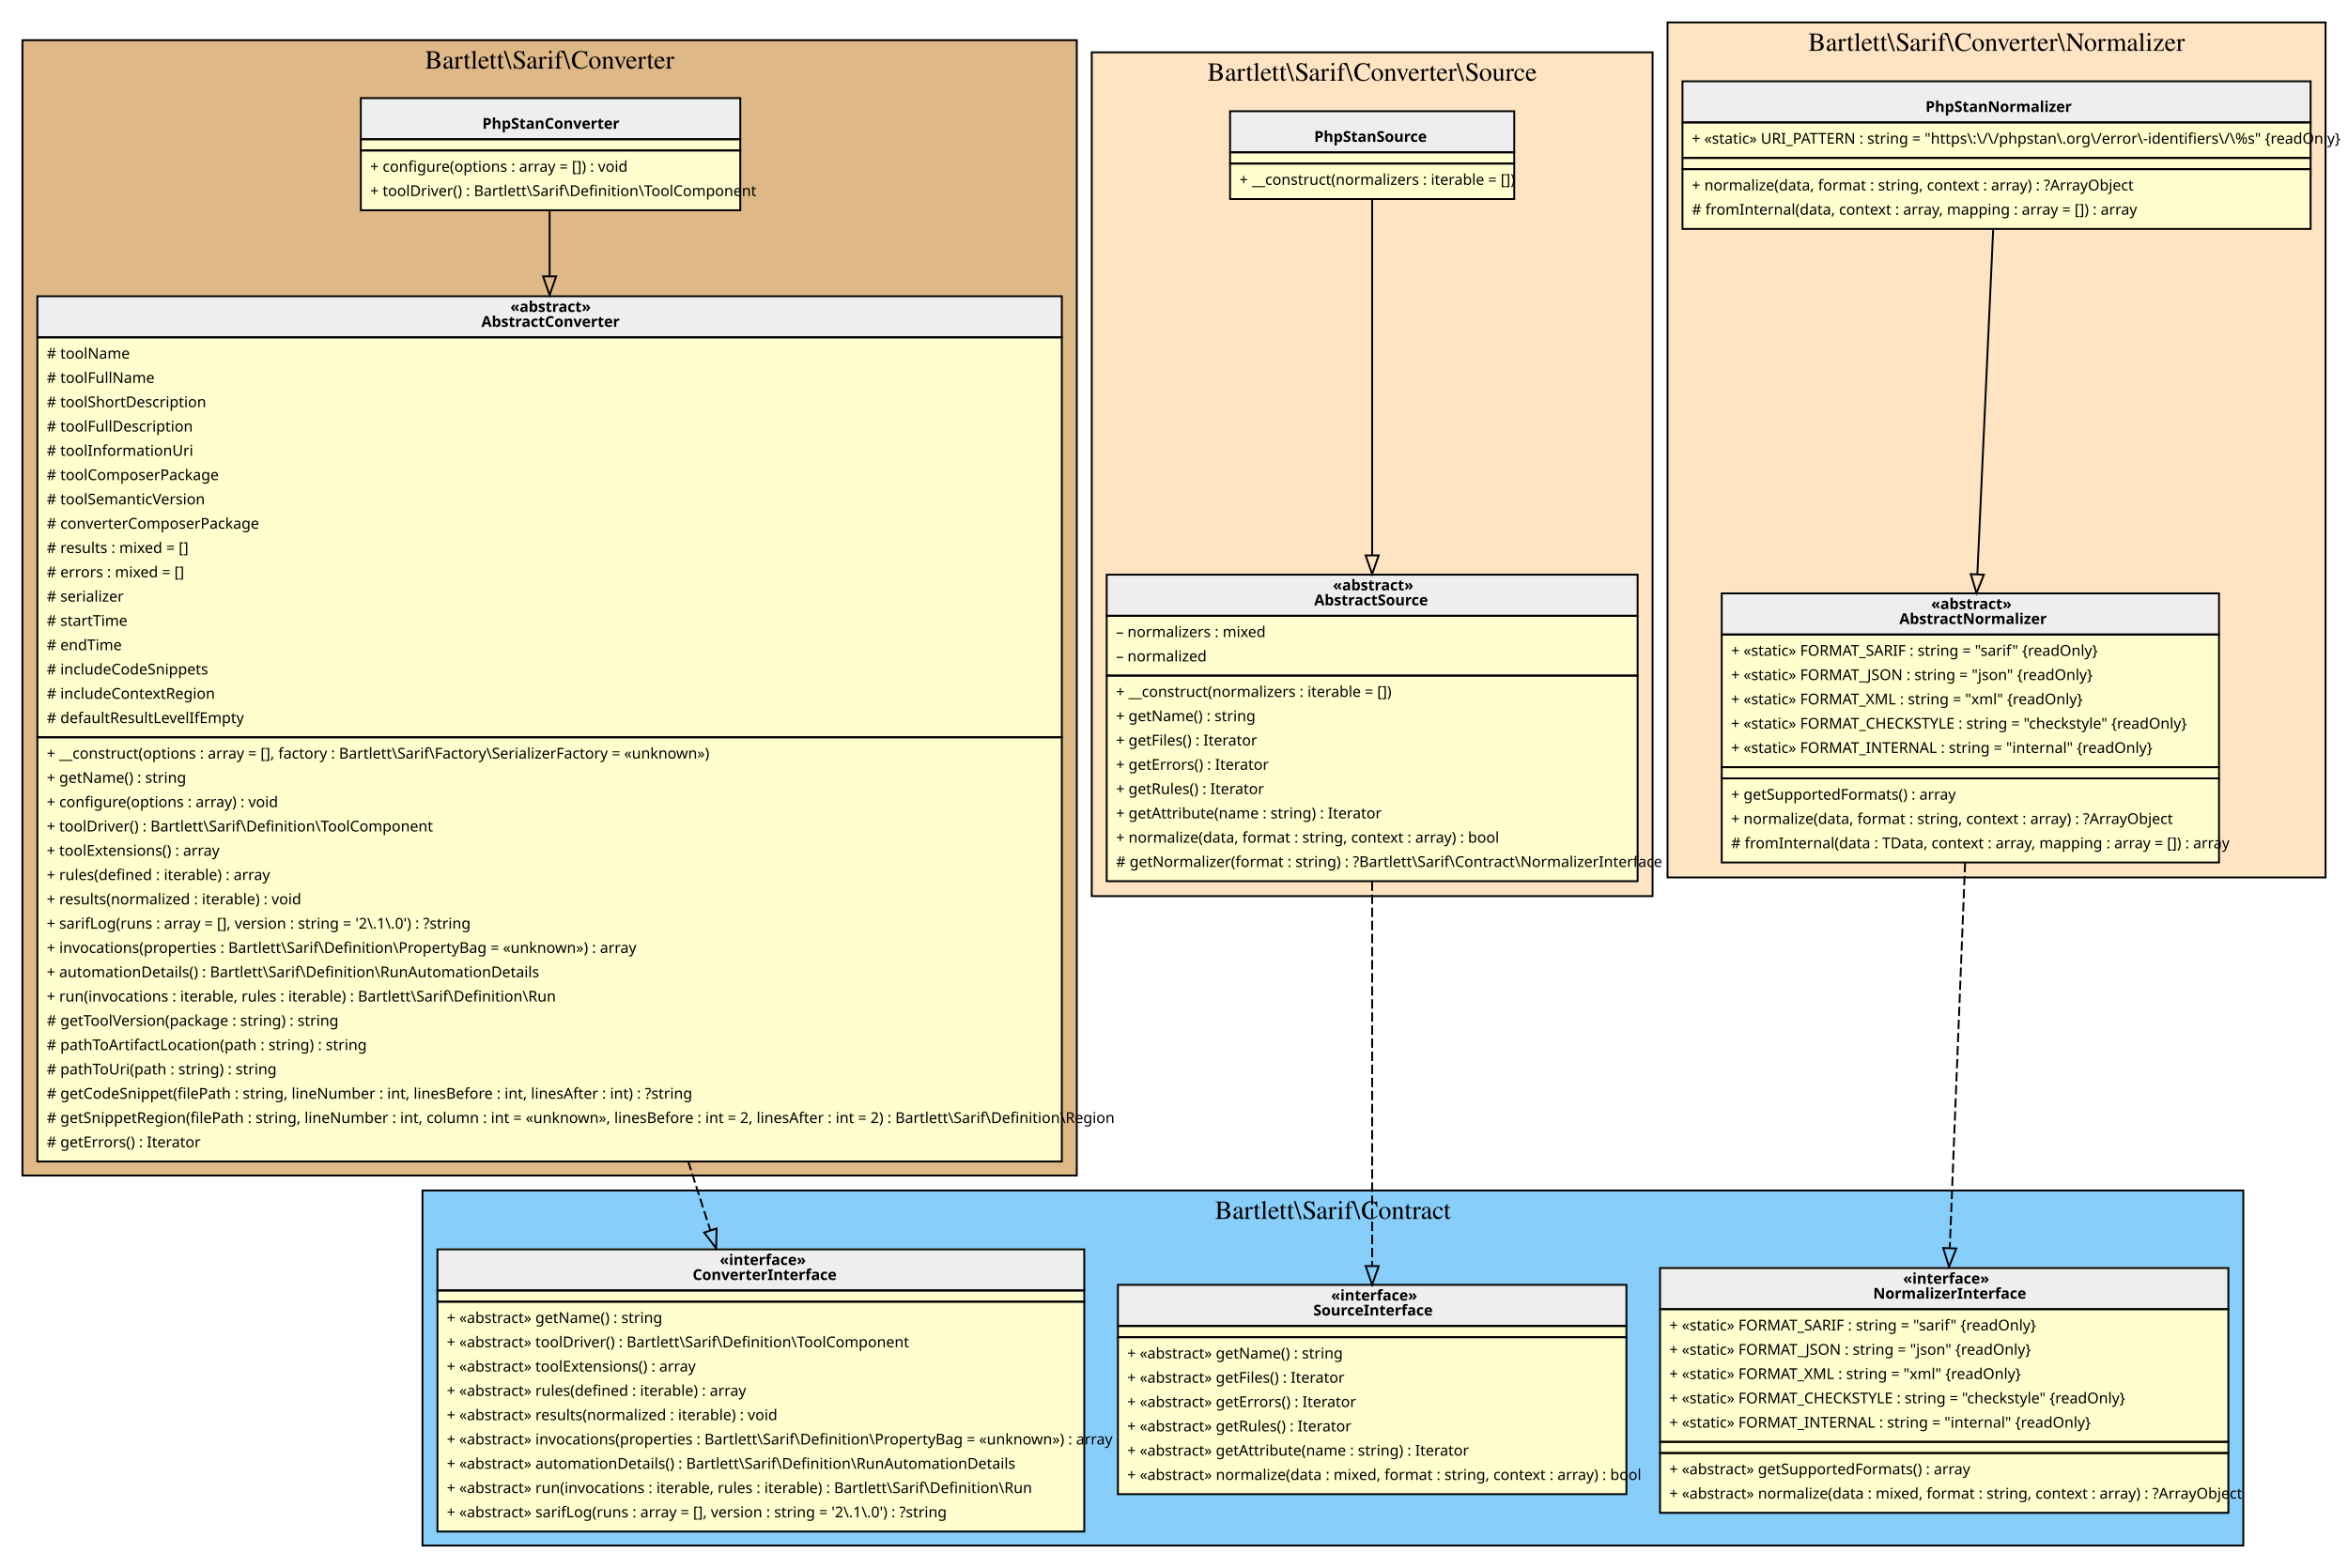
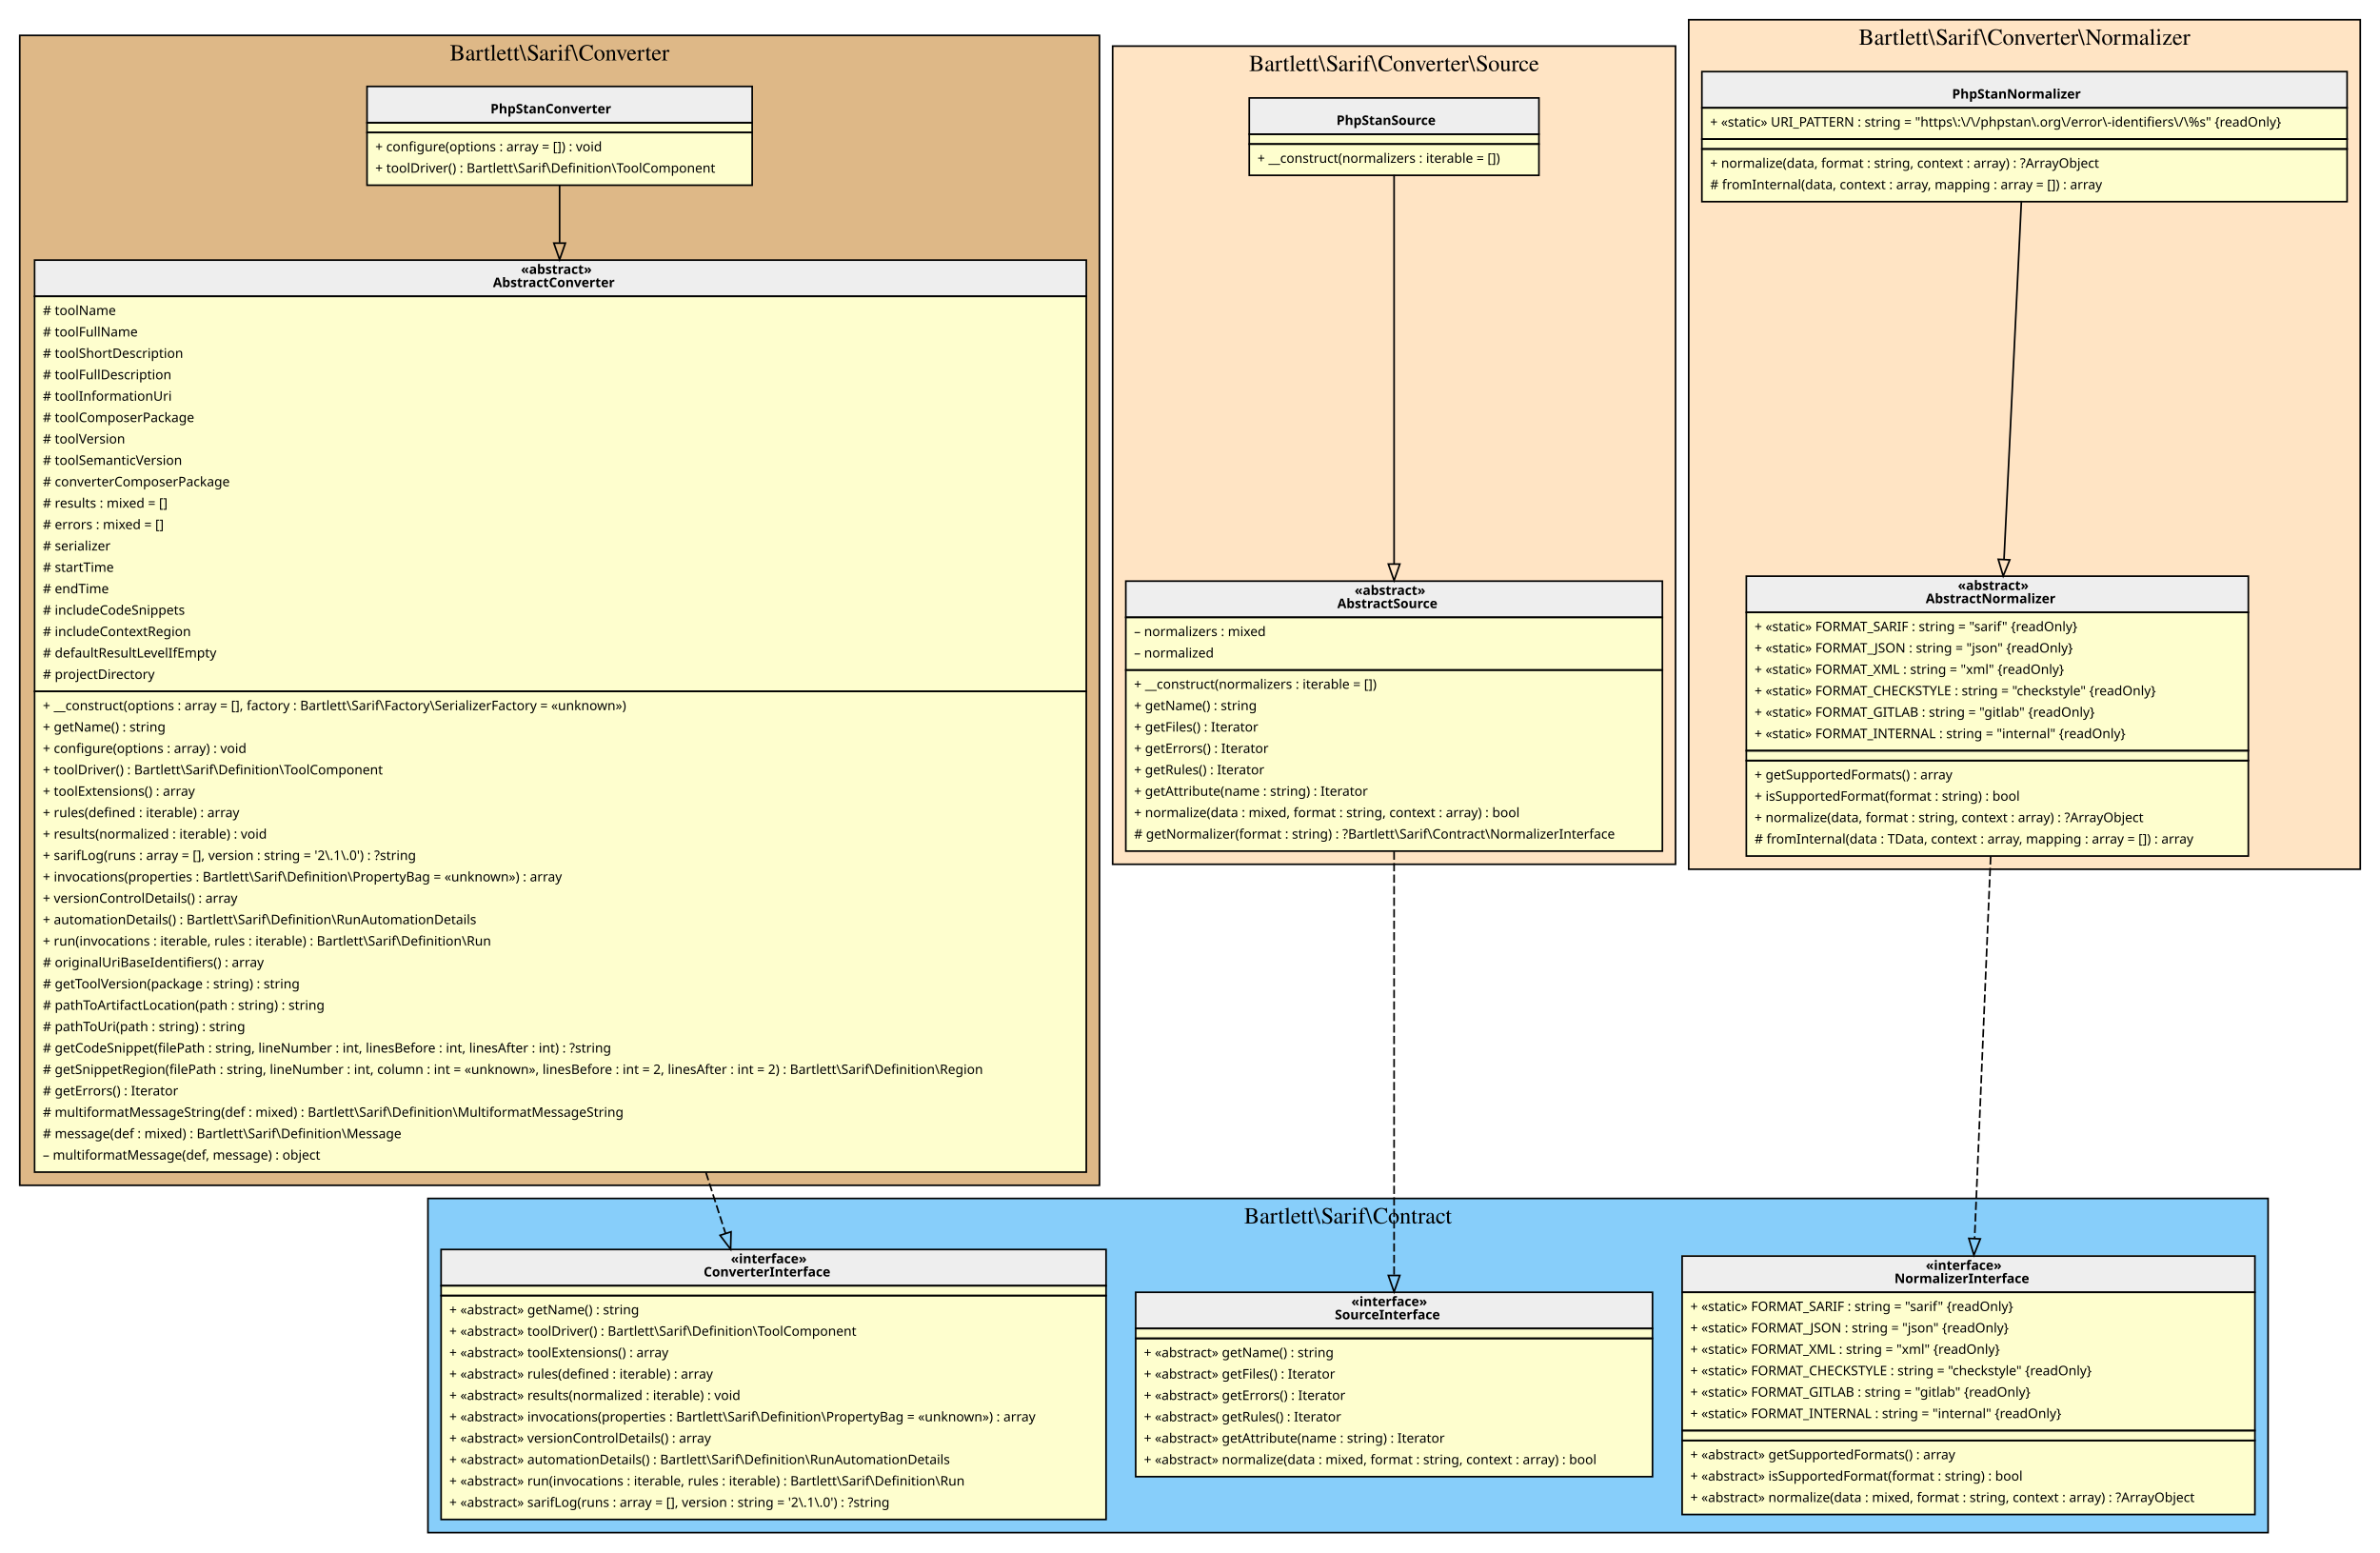
- <svg xmlns="http://www.w3.org/2000/svg" width="1256pt" height="839pt" viewBox="0.00 0.00 1256.00 839.00">
-   <g id="graph0" class="graph" transform="scale(1 1) rotate(0) translate(4 835)">
+ <svg xmlns="http://www.w3.org/2000/svg" width="1446pt" height="943pt" viewBox="0.00 0.00 1446.00 943.00">
+   <g id="graph0" class="graph" transform="scale(1 1) rotate(0) translate(4 939)">
    <g id="clust1" class="cluster">
-       <polygon fill="BurlyWood" stroke="black" points="8,-206 8,-813.5 572,-813.5 572,-206 8,-206" />
-       <text text-anchor="middle" x="290" y="-798.3" font-family="Times,serif" font-size="14.00">Bartlett\Sarif\Converter</text>
+       <polygon fill="BurlyWood" stroke="black" points="8,-219 8,-917.5 664,-917.5 664,-219 8,-219" />
+       <text text-anchor="middle" x="336" y="-902.3" font-family="Times,serif" font-size="14.00">Bartlett\Sarif\Converter</text>
    </g>
    <g id="clust2" class="cluster">
-       <polygon fill="LightSkyBlue" stroke="black" points="222,-8 222,-198 1196,-198 1196,-8 222,-8" />
-       <text text-anchor="middle" x="709" y="-182.8" font-family="Times,serif" font-size="14.00">Bartlett\Sarif\Contract</text>
+       <polygon fill="LightSkyBlue" stroke="black" points="256,-8 256,-211 1374,-211 1374,-8 256,-8" />
+       <text text-anchor="middle" x="815" y="-195.8" font-family="Times,serif" font-size="14.00">Bartlett\Sarif\Contract</text>
    </g>
    <g id="clust3" class="cluster">
-       <polygon fill="Bisque" stroke="black" points="580,-355.5 580,-807 880,-807 880,-355.5 580,-355.5" />
-       <text text-anchor="middle" x="730" y="-791.8" font-family="Times,serif" font-size="14.00">Bartlett\Sarif\Converter\Source</text>
+       <polygon fill="Bisque" stroke="black" points="672,-414 672,-911 1014,-911 1014,-414 672,-414" />
+       <text text-anchor="middle" x="843" y="-895.8" font-family="Times,serif" font-size="14.00">Bartlett\Sarif\Converter\Source</text>
    </g>
    <g id="clust4" class="cluster">
-       <polygon fill="Bisque" stroke="black" points="888,-365.5 888,-823 1240,-823 1240,-365.5 888,-365.5" />
-       <text text-anchor="middle" x="1064" y="-807.8" font-family="Times,serif" font-size="14.00">Bartlett\Sarif\Converter\Normalizer</text>
+       <polygon fill="Bisque" stroke="black" points="1022,-411 1022,-927 1430,-927 1430,-411 1022,-411" />
+       <text text-anchor="middle" x="1226" y="-911.8" font-family="Times,serif" font-size="14.00">Bartlett\Sarif\Converter\Normalizer</text>
    </g>
    <g id="node1" class="node">
-       <polygon fill="#fefece" stroke="transparent" points="391.5,-782.5 188.5,-782.5 188.5,-722.5 391.5,-722.5 391.5,-782.5" />
-       <polygon fill="#eeeeee" stroke="transparent" points="189,-760.5 189,-782.5 392,-782.5 392,-760.5 189,-760.5" />
-       <polygon fill="none" stroke="black" points="189,-760.5 189,-782.5 392,-782.5 392,-760.5 189,-760.5" />
-       <text text-anchor="start" x="254" y="-766.1" font-family="Verdana" font-weight="bold" font-size="8.00">PhpStanConverter</text>
-       <polygon fill="none" stroke="black" points="189,-754.5 189,-760.5 392,-760.5 392,-754.5 189,-754.5" />
-       <polygon fill="none" stroke="black" points="189,-722.5 189,-754.5 392,-754.5 392,-722.5 189,-722.5" />
-       <text text-anchor="start" x="194" y="-743.1" font-family="Verdana" font-size="8.00">+ configure(options : array = []) : void</text>
-       <text text-anchor="start" x="194" y="-730.1" font-family="Verdana" font-size="8.00">+ toolDriver() : Bartlett\Sarif\Definition\ToolComponent</text>
+       <polygon fill="#fefece" stroke="transparent" points="453,-886.5 219,-886.5 219,-826.5 453,-826.5 453,-886.5" />
+       <polygon fill="#eeeeee" stroke="transparent" points="219,-864.5 219,-886.5 453,-886.5 453,-864.5 219,-864.5" />
+       <polygon fill="none" stroke="black" points="219,-864.5 219,-886.5 453,-886.5 453,-864.5 219,-864.5" />
+       <text text-anchor="start" x="294" y="-870.1" font-family="Verdana" font-weight="bold" font-size="8.00">PhpStanConverter</text>
+       <polygon fill="none" stroke="black" points="219,-858.5 219,-864.5 453,-864.5 453,-858.5 219,-858.5" />
+       <polygon fill="none" stroke="black" points="219,-826.5 219,-858.5 453,-858.5 453,-826.5 219,-826.5" />
+       <text text-anchor="start" x="224" y="-847.1" font-family="Verdana" font-size="8.00">+ configure(options : array = []) : void</text>
+       <text text-anchor="start" x="224" y="-834.1" font-family="Verdana" font-size="8.00">+ toolDriver() : Bartlett\Sarif\Definition\ToolComponent</text>
    </g>
    <g id="node2" class="node">
-       <polygon fill="#fefece" stroke="transparent" points="564,-677 16,-677 16,-214 564,-214 564,-677" />
-       <polygon fill="#eeeeee" stroke="transparent" points="16,-654.5 16,-676.5 564,-676.5 564,-654.5 16,-654.5" />
-       <polygon fill="none" stroke="black" points="16,-654.5 16,-676.5 564,-676.5 564,-654.5 16,-654.5" />
-       <text text-anchor="start" x="269" y="-668.1" font-family="Verdana" font-weight="bold" font-size="8.00">«abstract»</text>
-       <text text-anchor="start" x="253.5" y="-660.1" font-family="Verdana" font-weight="bold" font-size="8.00">AbstractConverter</text>
-       <polygon fill="none" stroke="black" points="16,-440.5 16,-654.5 564,-654.5 564,-440.5 16,-440.5" />
-       <text text-anchor="start" x="21" y="-643.1" font-family="Verdana" font-size="8.00"># toolName</text>
-       <text text-anchor="start" x="21" y="-630.1" font-family="Verdana" font-size="8.00"># toolFullName</text>
-       <text text-anchor="start" x="21" y="-617.1" font-family="Verdana" font-size="8.00"># toolShortDescription</text>
-       <text text-anchor="start" x="21" y="-604.1" font-family="Verdana" font-size="8.00"># toolFullDescription</text>
-       <text text-anchor="start" x="21" y="-591.1" font-family="Verdana" font-size="8.00"># toolInformationUri</text>
-       <text text-anchor="start" x="21" y="-578.1" font-family="Verdana" font-size="8.00"># toolComposerPackage</text>
-       <text text-anchor="start" x="21" y="-565.1" font-family="Verdana" font-size="8.00"># toolSemanticVersion</text>
-       <text text-anchor="start" x="21" y="-552.1" font-family="Verdana" font-size="8.00"># converterComposerPackage</text>
-       <text text-anchor="start" x="21" y="-539.1" font-family="Verdana" font-size="8.00"># results : mixed = []</text>
-       <text text-anchor="start" x="21" y="-526.1" font-family="Verdana" font-size="8.00"># errors : mixed = []</text>
-       <text text-anchor="start" x="21" y="-513.1" font-family="Verdana" font-size="8.00"># serializer</text>
-       <text text-anchor="start" x="21" y="-500.1" font-family="Verdana" font-size="8.00"># startTime</text>
-       <text text-anchor="start" x="21" y="-487.1" font-family="Verdana" font-size="8.00"># endTime</text>
-       <text text-anchor="start" x="21" y="-474.1" font-family="Verdana" font-size="8.00"># includeCodeSnippets</text>
-       <text text-anchor="start" x="21" y="-461.1" font-family="Verdana" font-size="8.00"># includeContextRegion</text>
-       <text text-anchor="start" x="21" y="-448.1" font-family="Verdana" font-size="8.00"># defaultResultLevelIfEmpty</text>
-       <polygon fill="none" stroke="black" points="16,-213.5 16,-440.5 564,-440.5 564,-213.5 16,-213.5" />
-       <text text-anchor="start" x="21" y="-429.1" font-family="Verdana" font-size="8.00">+ __construct(options : array = [], factory : Bartlett\Sarif\Factory\SerializerFactory = «unknown»)</text>
-       <text text-anchor="start" x="21" y="-416.1" font-family="Verdana" font-size="8.00">+ getName() : string</text>
-       <text text-anchor="start" x="21" y="-403.1" font-family="Verdana" font-size="8.00">+ configure(options : array) : void</text>
-       <text text-anchor="start" x="21" y="-390.1" font-family="Verdana" font-size="8.00">+ toolDriver() : Bartlett\Sarif\Definition\ToolComponent</text>
-       <text text-anchor="start" x="21" y="-377.1" font-family="Verdana" font-size="8.00">+ toolExtensions() : array</text>
-       <text text-anchor="start" x="21" y="-364.1" font-family="Verdana" font-size="8.00">+ rules(defined : iterable) : array</text>
-       <text text-anchor="start" x="21" y="-351.1" font-family="Verdana" font-size="8.00">+ results(normalized : iterable) : void</text>
-       <text text-anchor="start" x="21" y="-338.1" font-family="Verdana" font-size="8.00">+ sarifLog(runs : array = [], version : string = '2\.1\.0') : ?string</text>
-       <text text-anchor="start" x="21" y="-325.1" font-family="Verdana" font-size="8.00">+ invocations(properties : Bartlett\Sarif\Definition\PropertyBag = «unknown») : array</text>
-       <text text-anchor="start" x="21" y="-312.1" font-family="Verdana" font-size="8.00">+ automationDetails() : Bartlett\Sarif\Definition\RunAutomationDetails</text>
-       <text text-anchor="start" x="21" y="-299.1" font-family="Verdana" font-size="8.00">+ run(invocations : iterable, rules : iterable) : Bartlett\Sarif\Definition\Run</text>
-       <text text-anchor="start" x="21" y="-286.1" font-family="Verdana" font-size="8.00"># getToolVersion(package : string) : string</text>
-       <text text-anchor="start" x="21" y="-273.1" font-family="Verdana" font-size="8.00"># pathToArtifactLocation(path : string) : string</text>
-       <text text-anchor="start" x="21" y="-260.1" font-family="Verdana" font-size="8.00"># pathToUri(path : string) : string</text>
-       <text text-anchor="start" x="21" y="-247.1" font-family="Verdana" font-size="8.00"># getCodeSnippet(filePath : string, lineNumber : int, linesBefore : int, linesAfter : int) : ?string</text>
-       <text text-anchor="start" x="21" y="-234.1" font-family="Verdana" font-size="8.00"># getSnippetRegion(filePath : string, lineNumber : int, column : int = «unknown», linesBefore : int = 2, linesAfter : int = 2) : Bartlett\Sarif\Definition\Region</text>
-       <text text-anchor="start" x="21" y="-221.1" font-family="Verdana" font-size="8.00"># getErrors() : Iterator</text>
+       <polygon fill="#fefece" stroke="transparent" points="655.5,-781 16.5,-781 16.5,-227 655.5,-227 655.5,-781" />
+       <polygon fill="#eeeeee" stroke="transparent" points="17,-759 17,-781 656,-781 656,-759 17,-759" />
+       <polygon fill="none" stroke="black" points="17,-759 17,-781 656,-781 656,-759 17,-759" />
+       <text text-anchor="start" x="312.5" y="-772.6" font-family="Verdana" font-weight="bold" font-size="8.00">«abstract»</text>
+       <text text-anchor="start" x="295.5" y="-764.6" font-family="Verdana" font-weight="bold" font-size="8.00">AbstractConverter</text>
+       <polygon fill="none" stroke="black" points="17,-519 17,-759 656,-759 656,-519 17,-519" />
+       <text text-anchor="start" x="22" y="-747.6" font-family="Verdana" font-size="8.00"># toolName</text>
+       <text text-anchor="start" x="22" y="-734.6" font-family="Verdana" font-size="8.00"># toolFullName</text>
+       <text text-anchor="start" x="22" y="-721.6" font-family="Verdana" font-size="8.00"># toolShortDescription</text>
+       <text text-anchor="start" x="22" y="-708.6" font-family="Verdana" font-size="8.00"># toolFullDescription</text>
+       <text text-anchor="start" x="22" y="-695.6" font-family="Verdana" font-size="8.00"># toolInformationUri</text>
+       <text text-anchor="start" x="22" y="-682.6" font-family="Verdana" font-size="8.00"># toolComposerPackage</text>
+       <text text-anchor="start" x="22" y="-669.6" font-family="Verdana" font-size="8.00"># toolVersion</text>
+       <text text-anchor="start" x="22" y="-656.6" font-family="Verdana" font-size="8.00"># toolSemanticVersion</text>
+       <text text-anchor="start" x="22" y="-643.6" font-family="Verdana" font-size="8.00"># converterComposerPackage</text>
+       <text text-anchor="start" x="22" y="-630.6" font-family="Verdana" font-size="8.00"># results : mixed = []</text>
+       <text text-anchor="start" x="22" y="-617.6" font-family="Verdana" font-size="8.00"># errors : mixed = []</text>
+       <text text-anchor="start" x="22" y="-604.6" font-family="Verdana" font-size="8.00"># serializer</text>
+       <text text-anchor="start" x="22" y="-591.6" font-family="Verdana" font-size="8.00"># startTime</text>
+       <text text-anchor="start" x="22" y="-578.6" font-family="Verdana" font-size="8.00"># endTime</text>
+       <text text-anchor="start" x="22" y="-565.6" font-family="Verdana" font-size="8.00"># includeCodeSnippets</text>
+       <text text-anchor="start" x="22" y="-552.6" font-family="Verdana" font-size="8.00"># includeContextRegion</text>
+       <text text-anchor="start" x="22" y="-539.6" font-family="Verdana" font-size="8.00"># defaultResultLevelIfEmpty</text>
+       <text text-anchor="start" x="22" y="-526.6" font-family="Verdana" font-size="8.00"># projectDirectory</text>
+       <polygon fill="none" stroke="black" points="17,-227 17,-519 656,-519 656,-227 17,-227" />
+       <text text-anchor="start" x="22" y="-507.6" font-family="Verdana" font-size="8.00">+ __construct(options : array = [], factory : Bartlett\Sarif\Factory\SerializerFactory = «unknown»)</text>
+       <text text-anchor="start" x="22" y="-494.6" font-family="Verdana" font-size="8.00">+ getName() : string</text>
+       <text text-anchor="start" x="22" y="-481.6" font-family="Verdana" font-size="8.00">+ configure(options : array) : void</text>
+       <text text-anchor="start" x="22" y="-468.6" font-family="Verdana" font-size="8.00">+ toolDriver() : Bartlett\Sarif\Definition\ToolComponent</text>
+       <text text-anchor="start" x="22" y="-455.6" font-family="Verdana" font-size="8.00">+ toolExtensions() : array</text>
+       <text text-anchor="start" x="22" y="-442.6" font-family="Verdana" font-size="8.00">+ rules(defined : iterable) : array</text>
+       <text text-anchor="start" x="22" y="-429.6" font-family="Verdana" font-size="8.00">+ results(normalized : iterable) : void</text>
+       <text text-anchor="start" x="22" y="-416.6" font-family="Verdana" font-size="8.00">+ sarifLog(runs : array = [], version : string = '2\.1\.0') : ?string</text>
+       <text text-anchor="start" x="22" y="-403.6" font-family="Verdana" font-size="8.00">+ invocations(properties : Bartlett\Sarif\Definition\PropertyBag = «unknown») : array</text>
+       <text text-anchor="start" x="22" y="-390.6" font-family="Verdana" font-size="8.00">+ versionControlDetails() : array</text>
+       <text text-anchor="start" x="22" y="-377.6" font-family="Verdana" font-size="8.00">+ automationDetails() : Bartlett\Sarif\Definition\RunAutomationDetails</text>
+       <text text-anchor="start" x="22" y="-364.6" font-family="Verdana" font-size="8.00">+ run(invocations : iterable, rules : iterable) : Bartlett\Sarif\Definition\Run</text>
+       <text text-anchor="start" x="22" y="-351.6" font-family="Verdana" font-size="8.00"># originalUriBaseIdentifiers() : array</text>
+       <text text-anchor="start" x="22" y="-338.6" font-family="Verdana" font-size="8.00"># getToolVersion(package : string) : string</text>
+       <text text-anchor="start" x="22" y="-325.6" font-family="Verdana" font-size="8.00"># pathToArtifactLocation(path : string) : string</text>
+       <text text-anchor="start" x="22" y="-312.6" font-family="Verdana" font-size="8.00"># pathToUri(path : string) : string</text>
+       <text text-anchor="start" x="22" y="-299.6" font-family="Verdana" font-size="8.00"># getCodeSnippet(filePath : string, lineNumber : int, linesBefore : int, linesAfter : int) : ?string</text>
+       <text text-anchor="start" x="22" y="-286.6" font-family="Verdana" font-size="8.00"># getSnippetRegion(filePath : string, lineNumber : int, column : int = «unknown», linesBefore : int = 2, linesAfter : int = 2) : Bartlett\Sarif\Definition\Region</text>
+       <text text-anchor="start" x="22" y="-273.6" font-family="Verdana" font-size="8.00"># getErrors() : Iterator</text>
+       <text text-anchor="start" x="22" y="-260.6" font-family="Verdana" font-size="8.00"># multiformatMessageString(def : mixed) : Bartlett\Sarif\Definition\MultiformatMessageString</text>
+       <text text-anchor="start" x="22" y="-247.6" font-family="Verdana" font-size="8.00"># message(def : mixed) : Bartlett\Sarif\Definition\Message</text>
+       <text text-anchor="start" x="22" y="-234.6" font-family="Verdana" font-size="8.00">– multiformatMessage(def, message) : object</text>
    </g>
    <g id="edge2" class="edge">
-       <path fill="none" stroke="black" d="M290,-722.26C290,-712.45 290,-700.62 290,-687.44" />
-       <polygon fill="none" stroke="black" points="293.5,-687.12 290,-677.12 286.5,-687.12 293.5,-687.12" />
+       <path fill="none" stroke="black" d="M336,-826.22C336,-816.52 336,-804.79 336,-791.63" />
+       <polygon fill="none" stroke="black" points="339.5,-791.3 336,-781.3 332.5,-791.3 339.5,-791.3" />
    </g>
    <g id="node3" class="node">
-       <polygon fill="#fefece" stroke="transparent" points="576,-167 230,-167 230,-16 576,-16 576,-167" />
-       <polygon fill="#eeeeee" stroke="transparent" points="230,-144.5 230,-166.5 576,-166.5 576,-144.5 230,-144.5" />
-       <polygon fill="none" stroke="black" points="230,-144.5 230,-166.5 576,-166.5 576,-144.5 230,-144.5" />
-       <text text-anchor="start" x="381" y="-158.1" font-family="Verdana" font-weight="bold" font-size="8.00">«interface»</text>
-       <text text-anchor="start" x="366.5" y="-150.1" font-family="Verdana" font-weight="bold" font-size="8.00">ConverterInterface</text>
-       <polygon fill="none" stroke="black" points="230,-138.5 230,-144.5 576,-144.5 576,-138.5 230,-138.5" />
-       <polygon fill="none" stroke="black" points="230,-15.5 230,-138.5 576,-138.5 576,-15.5 230,-15.5" />
-       <text text-anchor="start" x="235" y="-127.1" font-family="Verdana" font-size="8.00">+ «abstract» getName() : string</text>
-       <text text-anchor="start" x="235" y="-114.1" font-family="Verdana" font-size="8.00">+ «abstract» toolDriver() : Bartlett\Sarif\Definition\ToolComponent</text>
-       <text text-anchor="start" x="235" y="-101.1" font-family="Verdana" font-size="8.00">+ «abstract» toolExtensions() : array</text>
-       <text text-anchor="start" x="235" y="-88.1" font-family="Verdana" font-size="8.00">+ «abstract» rules(defined : iterable) : array</text>
-       <text text-anchor="start" x="235" y="-75.1" font-family="Verdana" font-size="8.00">+ «abstract» results(normalized : iterable) : void</text>
-       <text text-anchor="start" x="235" y="-62.1" font-family="Verdana" font-size="8.00">+ «abstract» invocations(properties : Bartlett\Sarif\Definition\PropertyBag = «unknown») : array</text>
-       <text text-anchor="start" x="235" y="-49.1" font-family="Verdana" font-size="8.00">+ «abstract» automationDetails() : Bartlett\Sarif\Definition\RunAutomationDetails</text>
-       <text text-anchor="start" x="235" y="-36.1" font-family="Verdana" font-size="8.00">+ «abstract» run(invocations : iterable, rules : iterable) : Bartlett\Sarif\Definition\Run</text>
-       <text text-anchor="start" x="235" y="-23.1" font-family="Verdana" font-size="8.00">+ «abstract» sarifLog(runs : array = [], version : string = '2\.1\.0') : ?string</text>
+       <polygon fill="#fefece" stroke="transparent" points="668,-180 264,-180 264,-16 668,-16 668,-180" />
+       <polygon fill="#eeeeee" stroke="transparent" points="264,-158 264,-180 668,-180 668,-158 264,-158" />
+       <polygon fill="none" stroke="black" points="264,-158 264,-180 668,-180 668,-158 264,-158" />
+       <text text-anchor="start" x="440" y="-171.6" font-family="Verdana" font-weight="bold" font-size="8.00">«interface»</text>
+       <text text-anchor="start" x="423.5" y="-163.6" font-family="Verdana" font-weight="bold" font-size="8.00">ConverterInterface</text>
+       <polygon fill="none" stroke="black" points="264,-152 264,-158 668,-158 668,-152 264,-152" />
+       <polygon fill="none" stroke="black" points="264,-16 264,-152 668,-152 668,-16 264,-16" />
+       <text text-anchor="start" x="269" y="-140.6" font-family="Verdana" font-size="8.00">+ «abstract» getName() : string</text>
+       <text text-anchor="start" x="269" y="-127.6" font-family="Verdana" font-size="8.00">+ «abstract» toolDriver() : Bartlett\Sarif\Definition\ToolComponent</text>
+       <text text-anchor="start" x="269" y="-114.6" font-family="Verdana" font-size="8.00">+ «abstract» toolExtensions() : array</text>
+       <text text-anchor="start" x="269" y="-101.6" font-family="Verdana" font-size="8.00">+ «abstract» rules(defined : iterable) : array</text>
+       <text text-anchor="start" x="269" y="-88.6" font-family="Verdana" font-size="8.00">+ «abstract» results(normalized : iterable) : void</text>
+       <text text-anchor="start" x="269" y="-75.6" font-family="Verdana" font-size="8.00">+ «abstract» invocations(properties : Bartlett\Sarif\Definition\PropertyBag = «unknown») : array</text>
+       <text text-anchor="start" x="269" y="-62.6" font-family="Verdana" font-size="8.00">+ «abstract» versionControlDetails() : array</text>
+       <text text-anchor="start" x="269" y="-49.6" font-family="Verdana" font-size="8.00">+ «abstract» automationDetails() : Bartlett\Sarif\Definition\RunAutomationDetails</text>
+       <text text-anchor="start" x="269" y="-36.6" font-family="Verdana" font-size="8.00">+ «abstract» run(invocations : iterable, rules : iterable) : Bartlett\Sarif\Definition\Run</text>
+       <text text-anchor="start" x="269" y="-23.6" font-family="Verdana" font-size="8.00">+ «abstract» sarifLog(runs : array = [], version : string = '2\.1\.0') : ?string</text>
    </g>
    <g id="edge1" class="edge">
-       <path fill="none" stroke="black" stroke-dasharray="5,2" d="M364.11,-213.64C368.24,-200.78 372.23,-188.36 375.98,-176.68" />
-       <polygon fill="none" stroke="black" points="379.34,-177.65 379.06,-167.06 372.68,-175.51 379.34,-177.65" />
+       <path fill="none" stroke="black" stroke-dasharray="5,2" d="M424.87,-226.83C429.02,-213.93 433.02,-201.51 436.78,-189.8" />
+       <polygon fill="none" stroke="black" points="440.16,-190.74 439.89,-180.15 433.49,-188.6 440.16,-190.74" />
    </g>
    <g id="node4" class="node">
-       <polygon fill="#fefece" stroke="transparent" points="866,-147.5 594,-147.5 594,-35.5 866,-35.5 866,-147.5" />
-       <polygon fill="#eeeeee" stroke="transparent" points="594,-125.5 594,-147.5 866,-147.5 866,-125.5 594,-125.5" />
-       <polygon fill="none" stroke="black" points="594,-125.5 594,-147.5 866,-147.5 866,-125.5 594,-125.5" />
-       <text text-anchor="start" x="708" y="-139.1" font-family="Verdana" font-weight="bold" font-size="8.00">«interface»</text>
-       <text text-anchor="start" x="698.5" y="-131.1" font-family="Verdana" font-weight="bold" font-size="8.00">SourceInterface</text>
-       <polygon fill="none" stroke="black" points="594,-119.5 594,-125.5 866,-125.5 866,-119.5 594,-119.5" />
-       <polygon fill="none" stroke="black" points="594,-35.5 594,-119.5 866,-119.5 866,-35.5 594,-35.5" />
-       <text text-anchor="start" x="599" y="-108.1" font-family="Verdana" font-size="8.00">+ «abstract» getName() : string</text>
-       <text text-anchor="start" x="599" y="-95.1" font-family="Verdana" font-size="8.00">+ «abstract» getFiles() : Iterator</text>
-       <text text-anchor="start" x="599" y="-82.1" font-family="Verdana" font-size="8.00">+ «abstract» getErrors() : Iterator</text>
-       <text text-anchor="start" x="599" y="-69.1" font-family="Verdana" font-size="8.00">+ «abstract» getRules() : Iterator</text>
-       <text text-anchor="start" x="599" y="-56.1" font-family="Verdana" font-size="8.00">+ «abstract» getAttribute(name : string) : Iterator</text>
-       <text text-anchor="start" x="599" y="-43.1" font-family="Verdana" font-size="8.00">+ «abstract» normalize(data : mixed, format : string, context : array) : bool</text>
+       <polygon fill="#fefece" stroke="transparent" points="1000,-154 686,-154 686,-42 1000,-42 1000,-154" />
+       <polygon fill="#eeeeee" stroke="transparent" points="686,-132 686,-154 1000,-154 1000,-132 686,-132" />
+       <polygon fill="none" stroke="black" points="686,-132 686,-154 1000,-154 1000,-132 686,-132" />
+       <text text-anchor="start" x="817" y="-145.6" font-family="Verdana" font-weight="bold" font-size="8.00">«interface»</text>
+       <text text-anchor="start" x="807" y="-137.6" font-family="Verdana" font-weight="bold" font-size="8.00">SourceInterface</text>
+       <polygon fill="none" stroke="black" points="686,-126 686,-132 1000,-132 1000,-126 686,-126" />
+       <polygon fill="none" stroke="black" points="686,-42 686,-126 1000,-126 1000,-42 686,-42" />
+       <text text-anchor="start" x="691" y="-114.6" font-family="Verdana" font-size="8.00">+ «abstract» getName() : string</text>
+       <text text-anchor="start" x="691" y="-101.6" font-family="Verdana" font-size="8.00">+ «abstract» getFiles() : Iterator</text>
+       <text text-anchor="start" x="691" y="-88.6" font-family="Verdana" font-size="8.00">+ «abstract» getErrors() : Iterator</text>
+       <text text-anchor="start" x="691" y="-75.6" font-family="Verdana" font-size="8.00">+ «abstract» getRules() : Iterator</text>
+       <text text-anchor="start" x="691" y="-62.6" font-family="Verdana" font-size="8.00">+ «abstract» getAttribute(name : string) : Iterator</text>
+       <text text-anchor="start" x="691" y="-49.6" font-family="Verdana" font-size="8.00">+ «abstract» normalize(data : mixed, format : string, context : array) : bool</text>
    </g>
    <g id="node5" class="node">
-       <polygon fill="#fefece" stroke="transparent" points="1188,-157 884,-157 884,-26 1188,-26 1188,-157" />
-       <polygon fill="#eeeeee" stroke="transparent" points="884,-134.5 884,-156.5 1188,-156.5 1188,-134.5 884,-134.5" />
-       <polygon fill="none" stroke="black" points="884,-134.5 884,-156.5 1188,-156.5 1188,-134.5 884,-134.5" />
-       <text text-anchor="start" x="1014" y="-148.1" font-family="Verdana" font-weight="bold" font-size="8.00">«interface»</text>
-       <text text-anchor="start" x="998" y="-140.1" font-family="Verdana" font-weight="bold" font-size="8.00">NormalizerInterface</text>
-       <polygon fill="none" stroke="black" points="884,-63.5 884,-134.5 1188,-134.5 1188,-63.5 884,-63.5" />
-       <text text-anchor="start" x="889" y="-123.1" font-family="Verdana" font-size="8.00">+ «static» FORMAT_SARIF : string = "sarif" {readOnly}</text>
-       <text text-anchor="start" x="889" y="-110.1" font-family="Verdana" font-size="8.00">+ «static» FORMAT_JSON : string = "json" {readOnly}</text>
-       <text text-anchor="start" x="889" y="-97.1" font-family="Verdana" font-size="8.00">+ «static» FORMAT_XML : string = "xml" {readOnly}</text>
-       <text text-anchor="start" x="889" y="-84.1" font-family="Verdana" font-size="8.00">+ «static» FORMAT_CHECKSTYLE : string = "checkstyle" {readOnly}</text>
-       <text text-anchor="start" x="889" y="-71.1" font-family="Verdana" font-size="8.00">+ «static» FORMAT_INTERNAL : string = "internal" {readOnly}</text>
-       <polygon fill="none" stroke="black" points="884,-57.5 884,-63.5 1188,-63.5 1188,-57.5 884,-57.5" />
-       <polygon fill="none" stroke="black" points="884,-25.5 884,-57.5 1188,-57.5 1188,-25.5 884,-25.5" />
-       <text text-anchor="start" x="889" y="-46.1" font-family="Verdana" font-size="8.00">+ «abstract» getSupportedFormats() : array</text>
-       <text text-anchor="start" x="889" y="-33.1" font-family="Verdana" font-size="8.00">+ «abstract» normalize(data : mixed, format : string, context : array) : ?ArrayObject</text>
+       <polygon fill="#fefece" stroke="transparent" points="1366,-176.5 1018,-176.5 1018,-19.5 1366,-19.5 1366,-176.5" />
+       <polygon fill="#eeeeee" stroke="transparent" points="1018,-154 1018,-176 1366,-176 1366,-154 1018,-154" />
+       <polygon fill="none" stroke="black" points="1018,-154 1018,-176 1366,-176 1366,-154 1018,-154" />
+       <text text-anchor="start" x="1166" y="-167.6" font-family="Verdana" font-weight="bold" font-size="8.00">«interface»</text>
+       <text text-anchor="start" x="1147" y="-159.6" font-family="Verdana" font-weight="bold" font-size="8.00">NormalizerInterface</text>
+       <polygon fill="none" stroke="black" points="1018,-70 1018,-154 1366,-154 1366,-70 1018,-70" />
+       <text text-anchor="start" x="1023" y="-142.6" font-family="Verdana" font-size="8.00">+ «static» FORMAT_SARIF : string = "sarif" {readOnly}</text>
+       <text text-anchor="start" x="1023" y="-129.6" font-family="Verdana" font-size="8.00">+ «static» FORMAT_JSON : string = "json" {readOnly}</text>
+       <text text-anchor="start" x="1023" y="-116.6" font-family="Verdana" font-size="8.00">+ «static» FORMAT_XML : string = "xml" {readOnly}</text>
+       <text text-anchor="start" x="1023" y="-103.6" font-family="Verdana" font-size="8.00">+ «static» FORMAT_CHECKSTYLE : string = "checkstyle" {readOnly}</text>
+       <text text-anchor="start" x="1023" y="-90.6" font-family="Verdana" font-size="8.00">+ «static» FORMAT_GITLAB : string = "gitlab" {readOnly}</text>
+       <text text-anchor="start" x="1023" y="-77.6" font-family="Verdana" font-size="8.00">+ «static» FORMAT_INTERNAL : string = "internal" {readOnly}</text>
+       <polygon fill="none" stroke="black" points="1018,-64 1018,-70 1366,-70 1366,-64 1018,-64" />
+       <polygon fill="none" stroke="black" points="1018,-19 1018,-64 1366,-64 1366,-19 1018,-19" />
+       <text text-anchor="start" x="1023" y="-52.6" font-family="Verdana" font-size="8.00">+ «abstract» getSupportedFormats() : array</text>
+       <text text-anchor="start" x="1023" y="-39.6" font-family="Verdana" font-size="8.00">+ «abstract» isSupportedFormat(format : string) : bool</text>
+       <text text-anchor="start" x="1023" y="-26.6" font-family="Verdana" font-size="8.00">+ «abstract» normalize(data : mixed, format : string, context : array) : ?ArrayObject</text>
    </g>
    <g id="node6" class="node">
-       <polygon fill="#fefece" stroke="transparent" points="806,-776 654,-776 654,-729 806,-729 806,-776" />
-       <polygon fill="#eeeeee" stroke="transparent" points="654,-753.5 654,-775.5 806,-775.5 806,-753.5 654,-753.5" />
-       <polygon fill="none" stroke="black" points="654,-753.5 654,-775.5 806,-775.5 806,-753.5 654,-753.5" />
-       <text text-anchor="start" x="699" y="-759.1" font-family="Verdana" font-weight="bold" font-size="8.00">PhpStanSource</text>
-       <polygon fill="none" stroke="black" points="654,-747.5 654,-753.5 806,-753.5 806,-747.5 654,-747.5" />
-       <polygon fill="none" stroke="black" points="654,-728.5 654,-747.5 806,-747.5 806,-728.5 654,-728.5" />
-       <text text-anchor="start" x="659" y="-736.1" font-family="Verdana" font-size="8.00">+ __construct(normalizers : iterable = [])</text>
+       <polygon fill="#fefece" stroke="transparent" points="931,-880 755,-880 755,-833 931,-833 931,-880" />
+       <polygon fill="#eeeeee" stroke="transparent" points="755,-857.5 755,-879.5 931,-879.5 931,-857.5 755,-857.5" />
+       <polygon fill="none" stroke="black" points="755,-857.5 755,-879.5 931,-879.5 931,-857.5 755,-857.5" />
+       <text text-anchor="start" x="808" y="-863.1" font-family="Verdana" font-weight="bold" font-size="8.00">PhpStanSource</text>
+       <polygon fill="none" stroke="black" points="755,-851.5 755,-857.5 931,-857.5 931,-851.5 755,-851.5" />
+       <polygon fill="none" stroke="black" points="755,-832.5 755,-851.5 931,-851.5 931,-832.5 755,-832.5" />
+       <text text-anchor="start" x="760" y="-840.1" font-family="Verdana" font-size="8.00">+ __construct(normalizers : iterable = [])</text>
    </g>
    <g id="node7" class="node">
-       <polygon fill="#fefece" stroke="transparent" points="872,-527.5 588,-527.5 588,-363.5 872,-363.5 872,-527.5" />
-       <polygon fill="#eeeeee" stroke="transparent" points="588,-505.5 588,-527.5 872,-527.5 872,-505.5 588,-505.5" />
-       <polygon fill="none" stroke="black" points="588,-505.5 588,-527.5 872,-527.5 872,-505.5 588,-505.5" />
-       <text text-anchor="start" x="709" y="-519.1" font-family="Verdana" font-weight="bold" font-size="8.00">«abstract»</text>
-       <text text-anchor="start" x="699" y="-511.1" font-family="Verdana" font-weight="bold" font-size="8.00">AbstractSource</text>
-       <polygon fill="none" stroke="black" points="588,-473.5 588,-505.5 872,-505.5 872,-473.5 588,-473.5" />
-       <text text-anchor="start" x="593" y="-494.1" font-family="Verdana" font-size="8.00">– normalizers : mixed</text>
-       <text text-anchor="start" x="593" y="-481.1" font-family="Verdana" font-size="8.00">– normalized</text>
-       <polygon fill="none" stroke="black" points="588,-363.5 588,-473.5 872,-473.5 872,-363.5 588,-363.5" />
-       <text text-anchor="start" x="593" y="-462.1" font-family="Verdana" font-size="8.00">+ __construct(normalizers : iterable = [])</text>
-       <text text-anchor="start" x="593" y="-449.1" font-family="Verdana" font-size="8.00">+ getName() : string</text>
-       <text text-anchor="start" x="593" y="-436.1" font-family="Verdana" font-size="8.00">+ getFiles() : Iterator</text>
-       <text text-anchor="start" x="593" y="-423.1" font-family="Verdana" font-size="8.00">+ getErrors() : Iterator</text>
-       <text text-anchor="start" x="593" y="-410.1" font-family="Verdana" font-size="8.00">+ getRules() : Iterator</text>
-       <text text-anchor="start" x="593" y="-397.1" font-family="Verdana" font-size="8.00">+ getAttribute(name : string) : Iterator</text>
-       <text text-anchor="start" x="593" y="-384.1" font-family="Verdana" font-size="8.00">+ normalize(data, format : string, context : array) : bool</text>
-       <text text-anchor="start" x="593" y="-371.1" font-family="Verdana" font-size="8.00"># getNormalizer(format : string) : ?Bartlett\Sarif\Contract\NormalizerInterface</text>
+       <polygon fill="#fefece" stroke="transparent" points="1006,-586 680,-586 680,-422 1006,-422 1006,-586" />
+       <polygon fill="#eeeeee" stroke="transparent" points="680,-564 680,-586 1006,-586 1006,-564 680,-564" />
+       <polygon fill="none" stroke="black" points="680,-564 680,-586 1006,-586 1006,-564 680,-564" />
+       <text text-anchor="start" x="819" y="-577.6" font-family="Verdana" font-weight="bold" font-size="8.00">«abstract»</text>
+       <text text-anchor="start" x="808.5" y="-569.6" font-family="Verdana" font-weight="bold" font-size="8.00">AbstractSource</text>
+       <polygon fill="none" stroke="black" points="680,-532 680,-564 1006,-564 1006,-532 680,-532" />
+       <text text-anchor="start" x="685" y="-552.6" font-family="Verdana" font-size="8.00">– normalizers : mixed</text>
+       <text text-anchor="start" x="685" y="-539.6" font-family="Verdana" font-size="8.00">– normalized</text>
+       <polygon fill="none" stroke="black" points="680,-422 680,-532 1006,-532 1006,-422 680,-422" />
+       <text text-anchor="start" x="685" y="-520.6" font-family="Verdana" font-size="8.00">+ __construct(normalizers : iterable = [])</text>
+       <text text-anchor="start" x="685" y="-507.6" font-family="Verdana" font-size="8.00">+ getName() : string</text>
+       <text text-anchor="start" x="685" y="-494.6" font-family="Verdana" font-size="8.00">+ getFiles() : Iterator</text>
+       <text text-anchor="start" x="685" y="-481.6" font-family="Verdana" font-size="8.00">+ getErrors() : Iterator</text>
+       <text text-anchor="start" x="685" y="-468.6" font-family="Verdana" font-size="8.00">+ getRules() : Iterator</text>
+       <text text-anchor="start" x="685" y="-455.6" font-family="Verdana" font-size="8.00">+ getAttribute(name : string) : Iterator</text>
+       <text text-anchor="start" x="685" y="-442.6" font-family="Verdana" font-size="8.00">+ normalize(data : mixed, format : string, context : array) : bool</text>
+       <text text-anchor="start" x="685" y="-429.6" font-family="Verdana" font-size="8.00"># getNormalizer(format : string) : ?Bartlett\Sarif\Contract\NormalizerInterface</text>
    </g>
    <g id="edge4" class="edge">
-       <path fill="none" stroke="black" d="M730,-728.58C730,-688.58 730,-604.01 730,-537.85" />
-       <polygon fill="none" stroke="black" points="733.5,-537.82 730,-527.82 726.5,-537.82 733.5,-537.82" />
+       <path fill="none" stroke="black" d="M843,-832.77C843,-785.86 843,-676.02 843,-596.4" />
+       <polygon fill="none" stroke="black" points="846.5,-596.36 843,-586.36 839.5,-596.36 846.5,-596.36" />
    </g>
    <g id="edge3" class="edge">
-       <path fill="none" stroke="black" stroke-dasharray="5,2" d="M730,-363.3C730,-300.86 730,-215.73 730,-157.69" />
-       <polygon fill="none" stroke="black" points="733.5,-157.54 730,-147.54 726.5,-157.54 733.5,-157.54" />
+       <path fill="none" stroke="black" stroke-dasharray="5,2" d="M843,-421.73C843,-345.96 843,-234.4 843,-164.27" />
+       <polygon fill="none" stroke="black" points="846.5,-164.23 843,-154.23 839.5,-164.23 846.5,-164.23" />
    </g>
    <g id="node8" class="node">
-       <polygon fill="#fefece" stroke="transparent" points="1232,-792 896,-792 896,-713 1232,-713 1232,-792" />
-       <polygon fill="#eeeeee" stroke="transparent" points="896,-769.5 896,-791.5 1232,-791.5 1232,-769.5 896,-769.5" />
-       <polygon fill="none" stroke="black" points="896,-769.5 896,-791.5 1232,-791.5 1232,-769.5 896,-769.5" />
-       <text text-anchor="start" x="1026" y="-775.1" font-family="Verdana" font-weight="bold" font-size="8.00">PhpStanNormalizer</text>
-       <polygon fill="none" stroke="black" points="896,-750.5 896,-769.5 1232,-769.5 1232,-750.5 896,-750.5" />
-       <text text-anchor="start" x="901" y="-758.1" font-family="Verdana" font-size="8.00">+ «static» URI_PATTERN : string = "https\:\/\/phpstan\.org\/error\-identifiers\/\%s" {readOnly}</text>
-       <polygon fill="none" stroke="black" points="896,-744.5 896,-750.5 1232,-750.5 1232,-744.5 896,-744.5" />
-       <polygon fill="none" stroke="black" points="896,-712.5 896,-744.5 1232,-744.5 1232,-712.5 896,-712.5" />
-       <text text-anchor="start" x="901" y="-733.1" font-family="Verdana" font-size="8.00">+ normalize(data, format : string, context : array) : ?ArrayObject</text>
-       <text text-anchor="start" x="901" y="-720.1" font-family="Verdana" font-size="8.00"># fromInternal(data, context : array, mapping : array = []) : array</text>
+       <polygon fill="#fefece" stroke="transparent" points="1422,-896 1030,-896 1030,-817 1422,-817 1422,-896" />
+       <polygon fill="#eeeeee" stroke="transparent" points="1030,-873.5 1030,-895.5 1422,-895.5 1422,-873.5 1030,-873.5" />
+       <polygon fill="none" stroke="black" points="1030,-873.5 1030,-895.5 1422,-895.5 1422,-873.5 1030,-873.5" />
+       <text text-anchor="start" x="1182" y="-879.1" font-family="Verdana" font-weight="bold" font-size="8.00">PhpStanNormalizer</text>
+       <polygon fill="none" stroke="black" points="1030,-854.5 1030,-873.5 1422,-873.5 1422,-854.5 1030,-854.5" />
+       <text text-anchor="start" x="1035" y="-862.1" font-family="Verdana" font-size="8.00">+ «static» URI_PATTERN : string = "https\:\/\/phpstan\.org\/error\-identifiers\/\%s" {readOnly}</text>
+       <polygon fill="none" stroke="black" points="1030,-848.5 1030,-854.5 1422,-854.5 1422,-848.5 1030,-848.5" />
+       <polygon fill="none" stroke="black" points="1030,-816.5 1030,-848.5 1422,-848.5 1422,-816.5 1030,-816.5" />
+       <text text-anchor="start" x="1035" y="-837.1" font-family="Verdana" font-size="8.00">+ normalize(data, format : string, context : array) : ?ArrayObject</text>
+       <text text-anchor="start" x="1035" y="-824.1" font-family="Verdana" font-size="8.00"># fromInternal(data, context : array, mapping : array = []) : array</text>
    </g>
    <g id="node9" class="node">
-       <polygon fill="#fefece" stroke="transparent" points="1183,-517.5 917,-517.5 917,-373.5 1183,-373.5 1183,-517.5" />
-       <polygon fill="#eeeeee" stroke="transparent" points="917,-495.5 917,-517.5 1183,-517.5 1183,-495.5 917,-495.5" />
-       <polygon fill="none" stroke="black" points="917,-495.5 917,-517.5 1183,-517.5 1183,-495.5 917,-495.5" />
-       <text text-anchor="start" x="1029" y="-509.1" font-family="Verdana" font-weight="bold" font-size="8.00">«abstract»</text>
-       <text text-anchor="start" x="1012" y="-501.1" font-family="Verdana" font-weight="bold" font-size="8.00">AbstractNormalizer</text>
-       <polygon fill="none" stroke="black" points="917,-424.5 917,-495.5 1183,-495.5 1183,-424.5 917,-424.5" />
-       <text text-anchor="start" x="922" y="-484.1" font-family="Verdana" font-size="8.00">+ «static» FORMAT_SARIF : string = "sarif" {readOnly}</text>
-       <text text-anchor="start" x="922" y="-471.1" font-family="Verdana" font-size="8.00">+ «static» FORMAT_JSON : string = "json" {readOnly}</text>
-       <text text-anchor="start" x="922" y="-458.1" font-family="Verdana" font-size="8.00">+ «static» FORMAT_XML : string = "xml" {readOnly}</text>
-       <text text-anchor="start" x="922" y="-445.1" font-family="Verdana" font-size="8.00">+ «static» FORMAT_CHECKSTYLE : string = "checkstyle" {readOnly}</text>
-       <text text-anchor="start" x="922" y="-432.1" font-family="Verdana" font-size="8.00">+ «static» FORMAT_INTERNAL : string = "internal" {readOnly}</text>
-       <polygon fill="none" stroke="black" points="917,-418.5 917,-424.5 1183,-424.5 1183,-418.5 917,-418.5" />
-       <polygon fill="none" stroke="black" points="917,-373.5 917,-418.5 1183,-418.5 1183,-373.5 917,-373.5" />
-       <text text-anchor="start" x="922" y="-407.1" font-family="Verdana" font-size="8.00">+ getSupportedFormats() : array</text>
-       <text text-anchor="start" x="922" y="-394.1" font-family="Verdana" font-size="8.00">+ normalize(data, format : string, context : array) : ?ArrayObject</text>
-       <text text-anchor="start" x="922" y="-381.1" font-family="Verdana" font-size="8.00"># fromInternal(data : TData, context : array, mapping : array = []) : array</text>
+       <polygon fill="#fefece" stroke="transparent" points="1361.5,-589 1056.5,-589 1056.5,-419 1361.5,-419 1361.5,-589" />
+       <polygon fill="#eeeeee" stroke="transparent" points="1057,-567 1057,-589 1362,-589 1362,-567 1057,-567" />
+       <polygon fill="none" stroke="black" points="1057,-567 1057,-589 1362,-589 1362,-567 1057,-567" />
+       <text text-anchor="start" x="1185.5" y="-580.6" font-family="Verdana" font-weight="bold" font-size="8.00">«abstract»</text>
+       <text text-anchor="start" x="1166" y="-572.6" font-family="Verdana" font-weight="bold" font-size="8.00">AbstractNormalizer</text>
+       <polygon fill="none" stroke="black" points="1057,-483 1057,-567 1362,-567 1362,-483 1057,-483" />
+       <text text-anchor="start" x="1062" y="-555.6" font-family="Verdana" font-size="8.00">+ «static» FORMAT_SARIF : string = "sarif" {readOnly}</text>
+       <text text-anchor="start" x="1062" y="-542.6" font-family="Verdana" font-size="8.00">+ «static» FORMAT_JSON : string = "json" {readOnly}</text>
+       <text text-anchor="start" x="1062" y="-529.6" font-family="Verdana" font-size="8.00">+ «static» FORMAT_XML : string = "xml" {readOnly}</text>
+       <text text-anchor="start" x="1062" y="-516.6" font-family="Verdana" font-size="8.00">+ «static» FORMAT_CHECKSTYLE : string = "checkstyle" {readOnly}</text>
+       <text text-anchor="start" x="1062" y="-503.6" font-family="Verdana" font-size="8.00">+ «static» FORMAT_GITLAB : string = "gitlab" {readOnly}</text>
+       <text text-anchor="start" x="1062" y="-490.6" font-family="Verdana" font-size="8.00">+ «static» FORMAT_INTERNAL : string = "internal" {readOnly}</text>
+       <polygon fill="none" stroke="black" points="1057,-477 1057,-483 1362,-483 1362,-477 1057,-477" />
+       <polygon fill="none" stroke="black" points="1057,-419 1057,-477 1362,-477 1362,-419 1057,-419" />
+       <text text-anchor="start" x="1062" y="-465.6" font-family="Verdana" font-size="8.00">+ getSupportedFormats() : array</text>
+       <text text-anchor="start" x="1062" y="-452.6" font-family="Verdana" font-size="8.00">+ isSupportedFormat(format : string) : bool</text>
+       <text text-anchor="start" x="1062" y="-439.6" font-family="Verdana" font-size="8.00">+ normalize(data, format : string, context : array) : ?ArrayObject</text>
+       <text text-anchor="start" x="1062" y="-426.6" font-family="Verdana" font-size="8.00"># fromInternal(data : TData, context : array, mapping : array = []) : array</text>
    </g>
    <g id="edge6" class="edge">
-       <path fill="none" stroke="black" d="M1062.23,-712.87C1060.1,-666.58 1056.48,-587.76 1053.73,-527.84" />
-       <polygon fill="none" stroke="black" points="1057.22,-527.47 1053.27,-517.64 1050.23,-527.79 1057.22,-527.47" />
+       <path fill="none" stroke="black" d="M1224.13,-816.99C1221.61,-765.04 1217.04,-670.8 1213.58,-599.45" />
+       <polygon fill="none" stroke="black" points="1217.06,-598.91 1213.08,-589.09 1210.07,-599.25 1217.06,-598.91" />
    </g>
    <g id="edge5" class="edge">
-       <path fill="none" stroke="black" stroke-dasharray="5,2" d="M1047.17,-373.27C1044.79,-313.45 1041.4,-228.24 1038.98,-167.41" />
-       <polygon fill="none" stroke="black" points="1042.46,-166.96 1038.57,-157.11 1035.47,-167.24 1042.46,-166.96" />
+       <path fill="none" stroke="black" stroke-dasharray="5,2" d="M1205.46,-418.8C1202.6,-350.94 1198.6,-255.82 1195.7,-186.98" />
+       <polygon fill="none" stroke="black" points="1199.18,-186.44 1195.26,-176.59 1192.19,-186.73 1199.18,-186.44" />
    </g>
  </g>
</svg>
